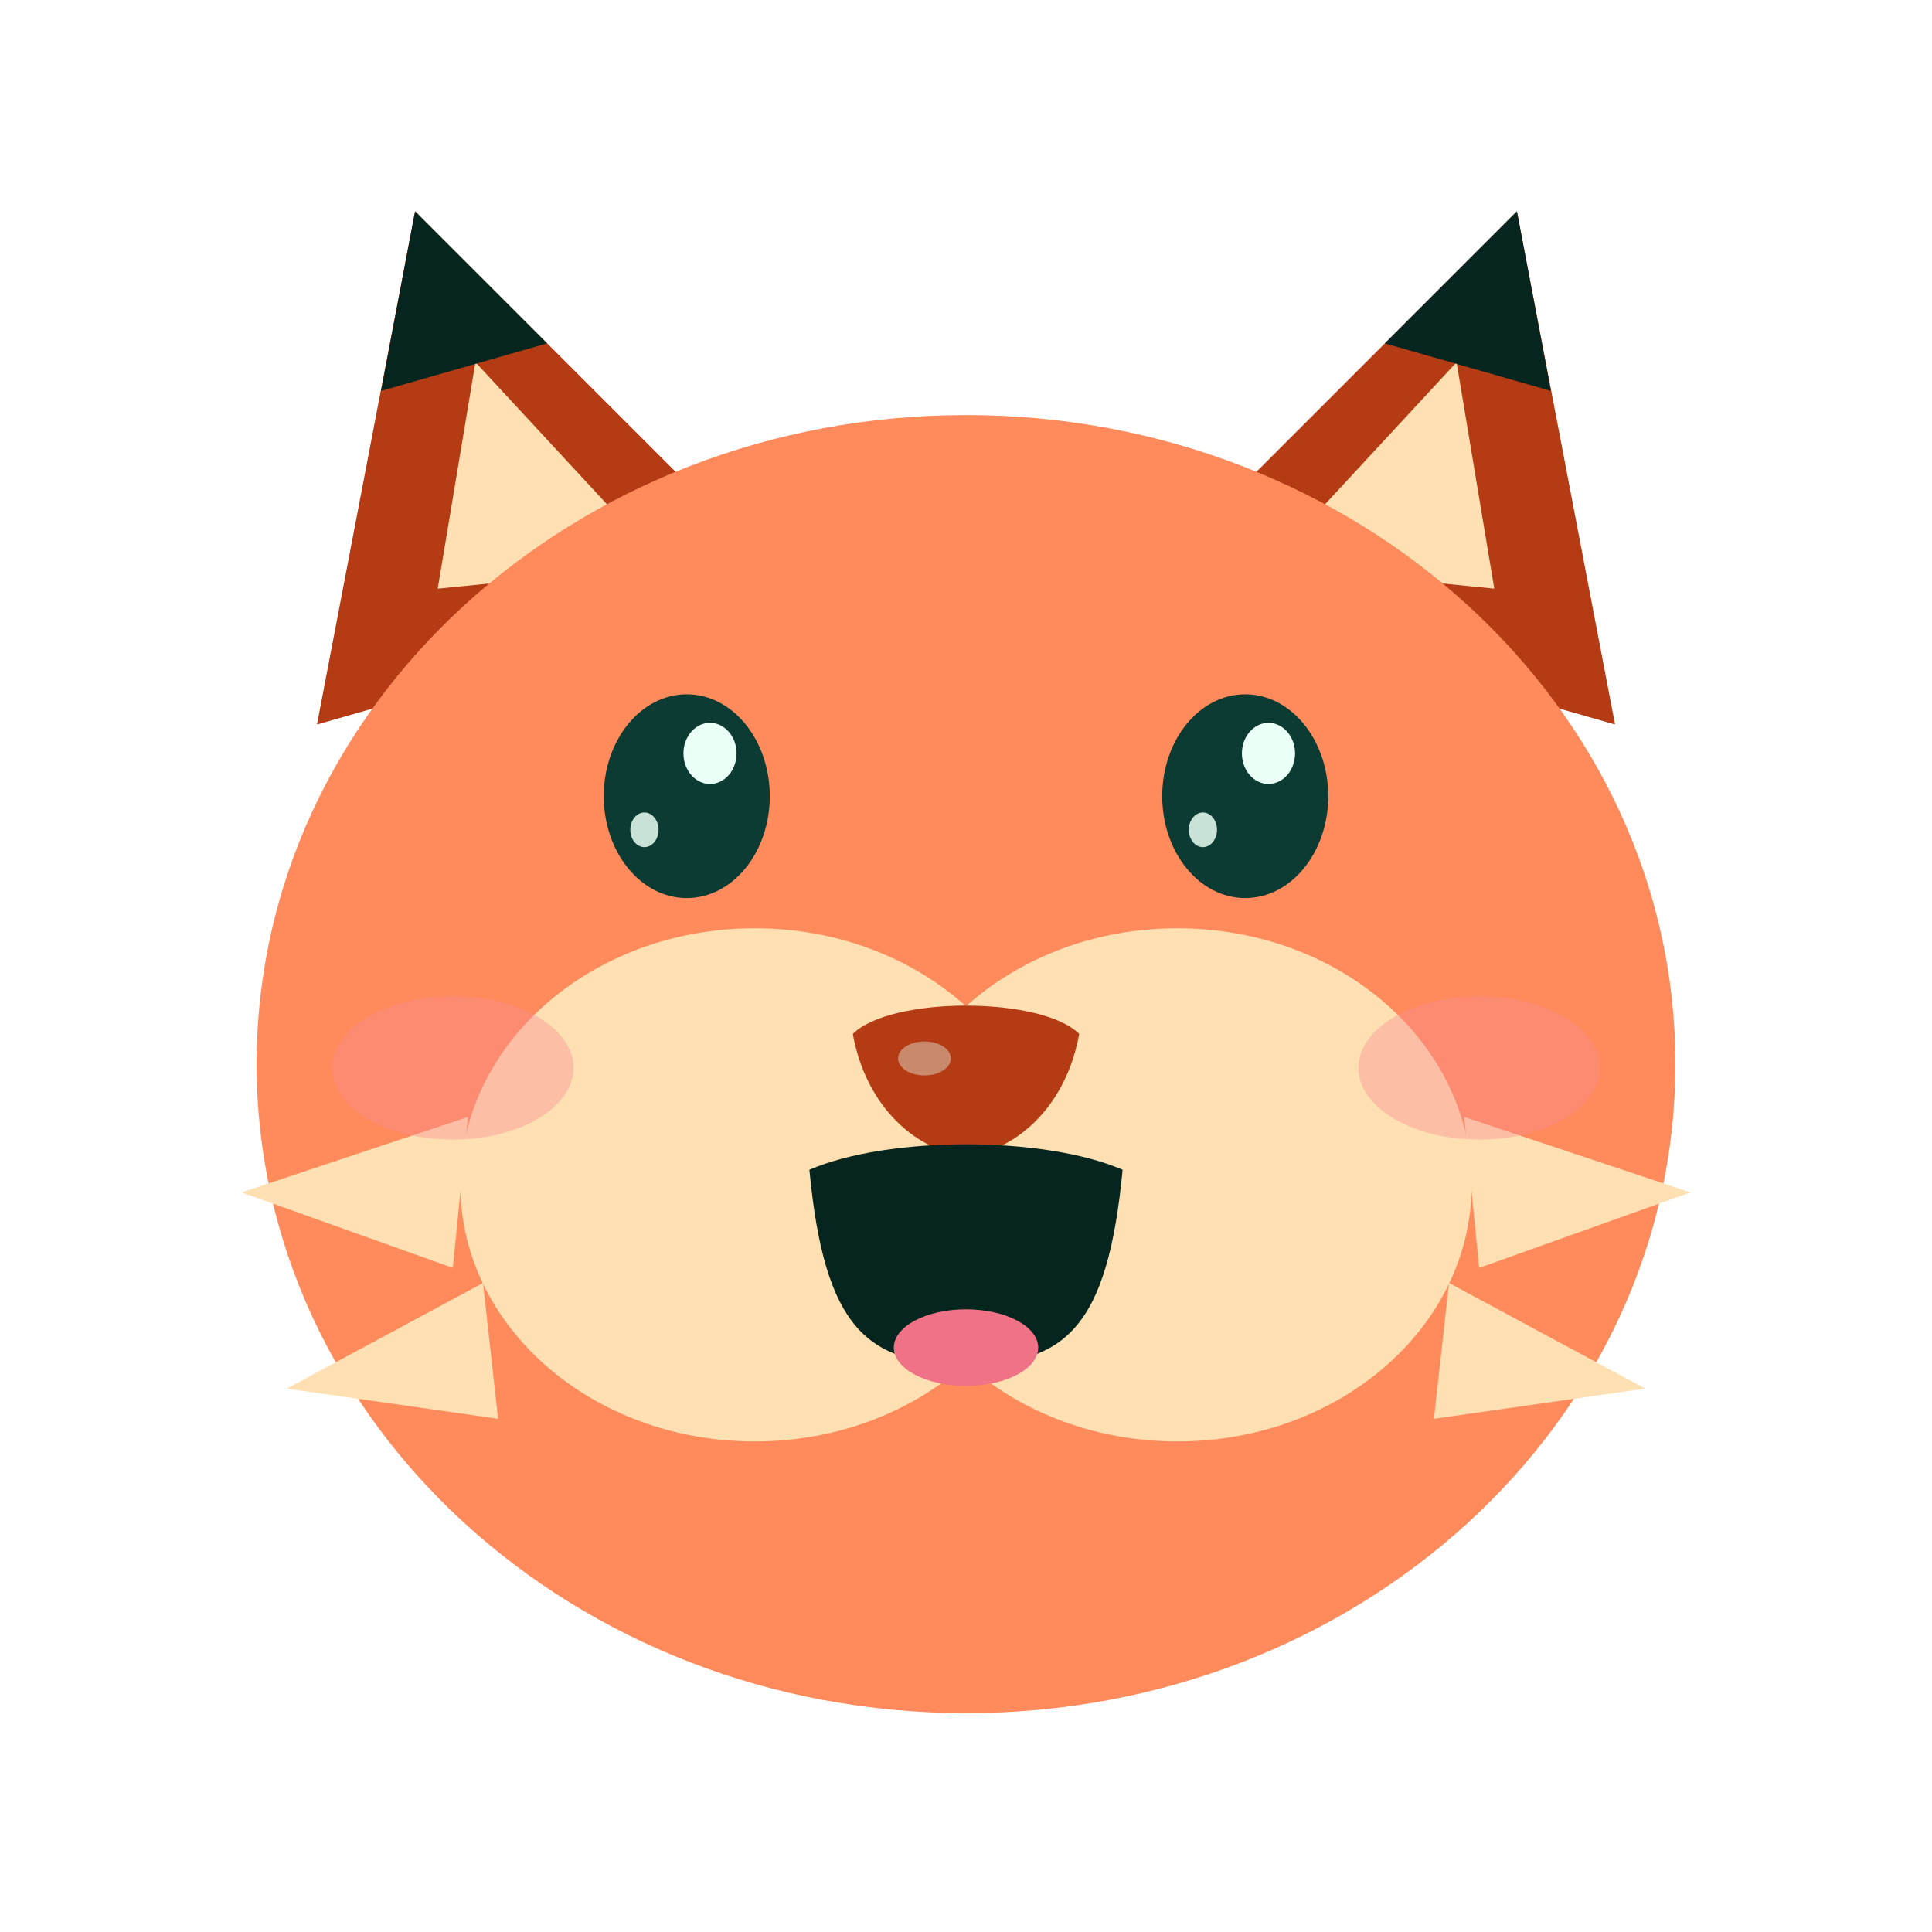
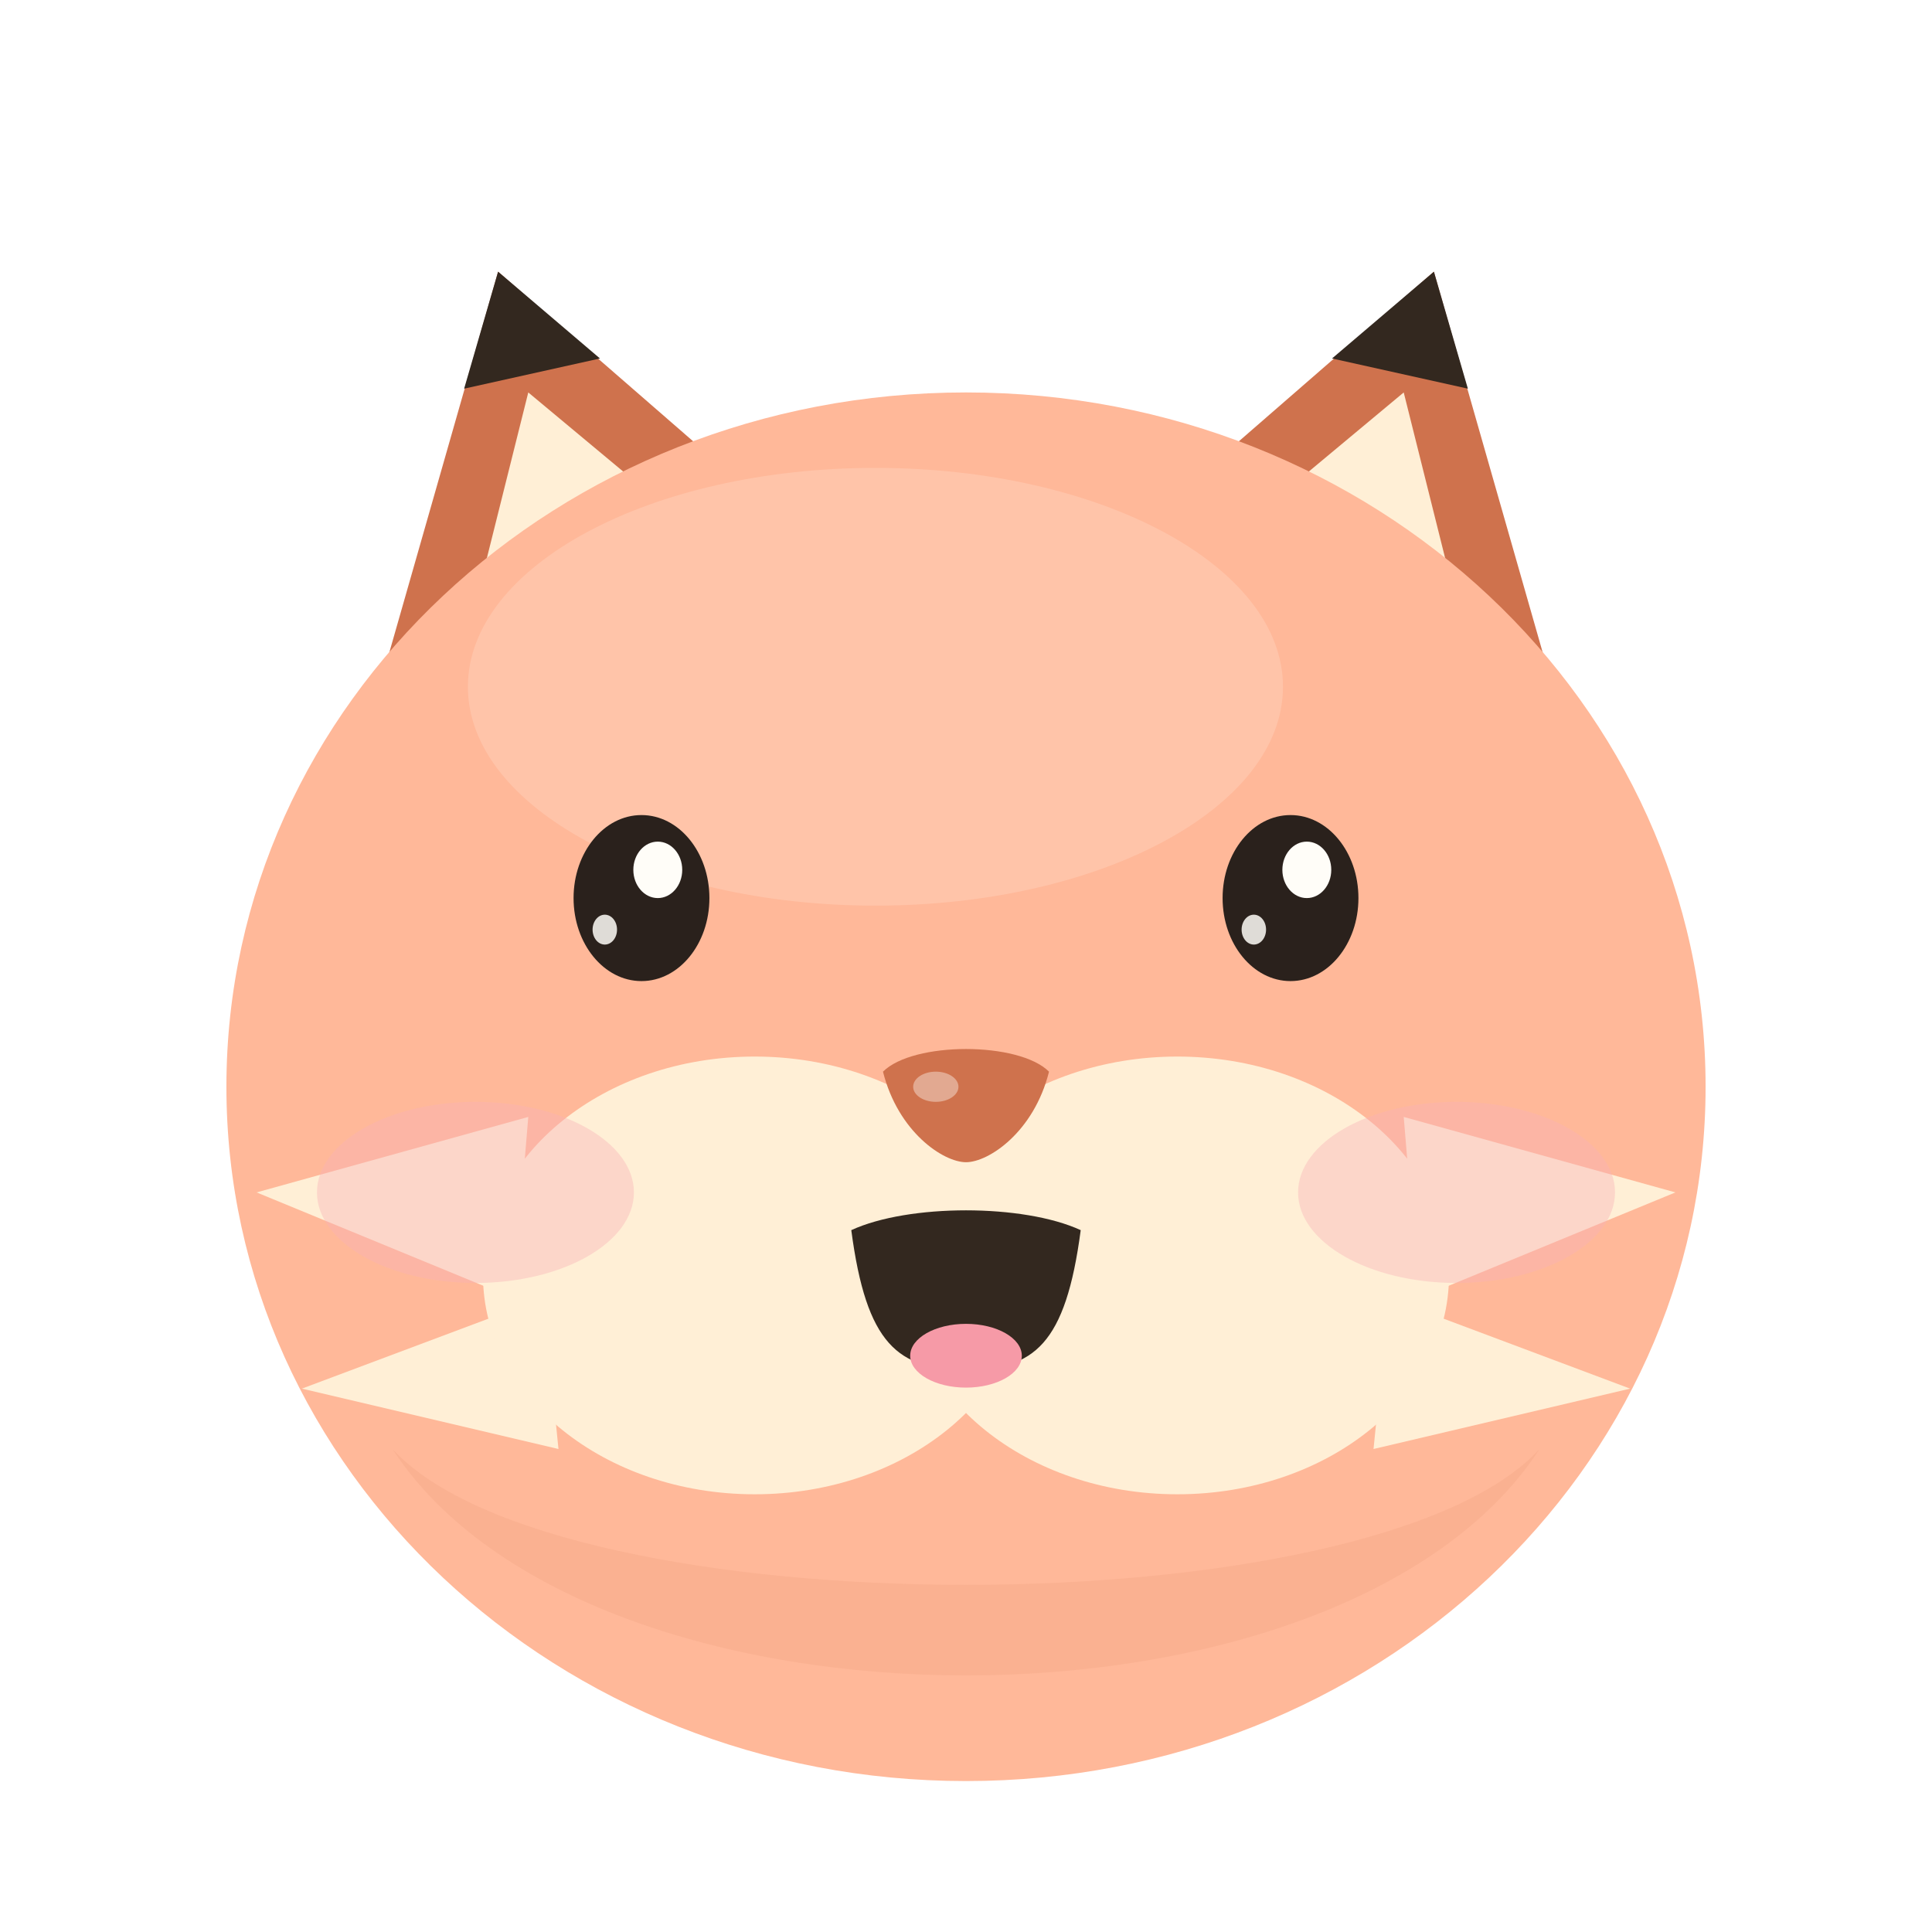
<svg xmlns="http://www.w3.org/2000/svg" viewBox="0 0 256 256" width="256" height="256" role="img" aria-hidden="true">
-   <polygon points="42,96 55,28 105,78" fill="#b43b13" />
-   <polygon points="151,78 201,28 214,96" fill="#b43b13" />
-   <polygon points="58,78 63,48 88,75" fill="#ffe0b3" />
-   <polygon points="168,75 193,48 198,78" fill="#ffe0b3" />
-   <polygon points="50.5,51.8 55,28 72.5,45.5" fill="#06251f" />
-   <polygon points="183.5,45.5 201,28 205.5,51.8" fill="#06251f" />
-   <ellipse cx="128" cy="141" rx="94" ry="86" fill="#ff8a5b" />
-   <polygon points="62,148 32,158 60,168" fill="#ffe0b3" />
-   <polygon points="64,170 38,184 66,188" fill="#ffe0b3" />
-   <polygon points="194,148 224,158 196,168" fill="#ffe0b3" />
-   <polygon points="192,170 218,184 190,188" fill="#ffe0b3" />
-   <ellipse cx="100" cy="157" rx="39" ry="34" fill="#ffe0b3" />
-   <ellipse cx="156" cy="157" rx="39" ry="34" fill="#ffe0b3" />
-   <ellipse cx="60" cy="141.5" rx="16" ry="9.5" fill="#f88c92" fill-opacity="0.400" />
-   <ellipse cx="196" cy="141.5" rx="16" ry="9.5" fill="#f88c92" fill-opacity="0.400" />
-   <ellipse cx="91" cy="105.5" rx="11" ry="13.5" fill="#0b3b32" />
-   <ellipse cx="165" cy="105.5" rx="11" ry="13.5" fill="#0b3b32" />
-   <ellipse cx="94.08" cy="99.83" rx="3.52" ry="4.05" fill="#eafff6" />
-   <ellipse cx="85.39" cy="109.955" rx="1.87" ry="2.295" fill="#eafff6" fill-opacity="0.850" />
-   <ellipse cx="168.08" cy="99.83" rx="3.52" ry="4.05" fill="#eafff6" />
-   <ellipse cx="159.39" cy="109.955" rx="1.87" ry="2.295" fill="#eafff6" fill-opacity="0.850" />
-   <path d="M113 137 C118 132 138 132 143 137 C141 148 133 153 128 153 C123 153 115 148 113 137 Z" fill="#b43b13" />
-   <ellipse cx="122.5" cy="140.25" rx="3.5" ry="2.25" fill="#eafff6" fill-opacity="0.400" />
-   <path d="M107.25 155 C109.25 176.156 115 180.8 128 180.8 C141 180.8 146.75 176.156 148.75 155 C138.375 150.5 117.625 150.5 107.25 155 Z" fill="#06251f" />
-   <ellipse cx="128" cy="178.567" rx="9.57" ry="5.075" fill="#f07286" />
+   <polygon points="50,92 66,36 112,76" fill="#cf724d" />
+   <polygon points="144,76 190,36 206,92" fill="#cf724d" />
+   <polygon points="64,76 70,52 94,72" fill="#ffefd6" />
+   <polygon points="162,72 186,52 192,76" fill="#ffefd6" />
+   <polygon points="61.5,51.5 66,36 79.5,47.5" fill="#33281f" />
+   <polygon points="176.5,47.5 190,36 194.5,51.5" fill="#33281f" />
+   <ellipse cx="128" cy="144" rx="98" ry="92" fill="#ffb899" />
+   <polygon points="70,148 34,158 68,172" fill="#ffefd6" />
+   <polygon points="72,172 40,184 74,192" fill="#ffefd6" />
+   <polygon points="186,148 222,158 188,172" fill="#ffefd6" />
+   <polygon points="184,172 216,184 182,192" fill="#ffefd6" />
+   <ellipse cx="100" cy="169" rx="36" ry="29" fill="#ffefd6" />
+   <ellipse cx="156" cy="169" rx="36" ry="29" fill="#ffefd6" />
+   <ellipse cx="116" cy="91" rx="54" ry="29" fill="#fffdf8" fill-opacity="0.170" />
+   <path d="M52 192 C78 232 178 232 204 192 C182 216 74 216 52 192 Z" fill="#cf724d" fill-opacity="0.100" />
+   <ellipse cx="63" cy="158" rx="21" ry="12" fill="#f9b3b6" fill-opacity="0.400" />
+   <ellipse cx="193" cy="158" rx="21" ry="12" fill="#f9b3b6" fill-opacity="0.400" />
+   <ellipse cx="85" cy="119" rx="9" ry="11" fill="#2a211c" />
+   <ellipse cx="171" cy="119" rx="9" ry="11" fill="#2a211c" />
+   <ellipse cx="87.16" cy="115.26" rx="3.24" ry="3.74" fill="#fffdf8" />
+   <ellipse cx="80.14" cy="123.18" rx="1.62" ry="1.98" fill="#fffdf8" fill-opacity="0.850" />
+   <ellipse cx="173.16" cy="115.26" rx="3.24" ry="3.74" fill="#fffdf8" />
+   <ellipse cx="166.14" cy="123.18" rx="1.62" ry="1.98" fill="#fffdf8" fill-opacity="0.850" />
+   <path d="M117 142 C121 138 135 138 139 142 C137 150 131 154 128 154 C125 154 119 150 117 142 Z" fill="#cf724d" />
+   <ellipse cx="124" cy="144" rx="3" ry="2" fill="#fffdf8" fill-opacity="0.400" />
+   <path d="M112.8 163 C114.8 178.17 119 181.5 128 181.5 C137 181.5 141.2 178.17 143.2 163 C135.6 159.5 120.4 159.5 112.8 163 Z" fill="#33281f" />
+   <ellipse cx="128" cy="179.641" rx="7.395" ry="4.225" fill="#f69aa7" />
</svg>
